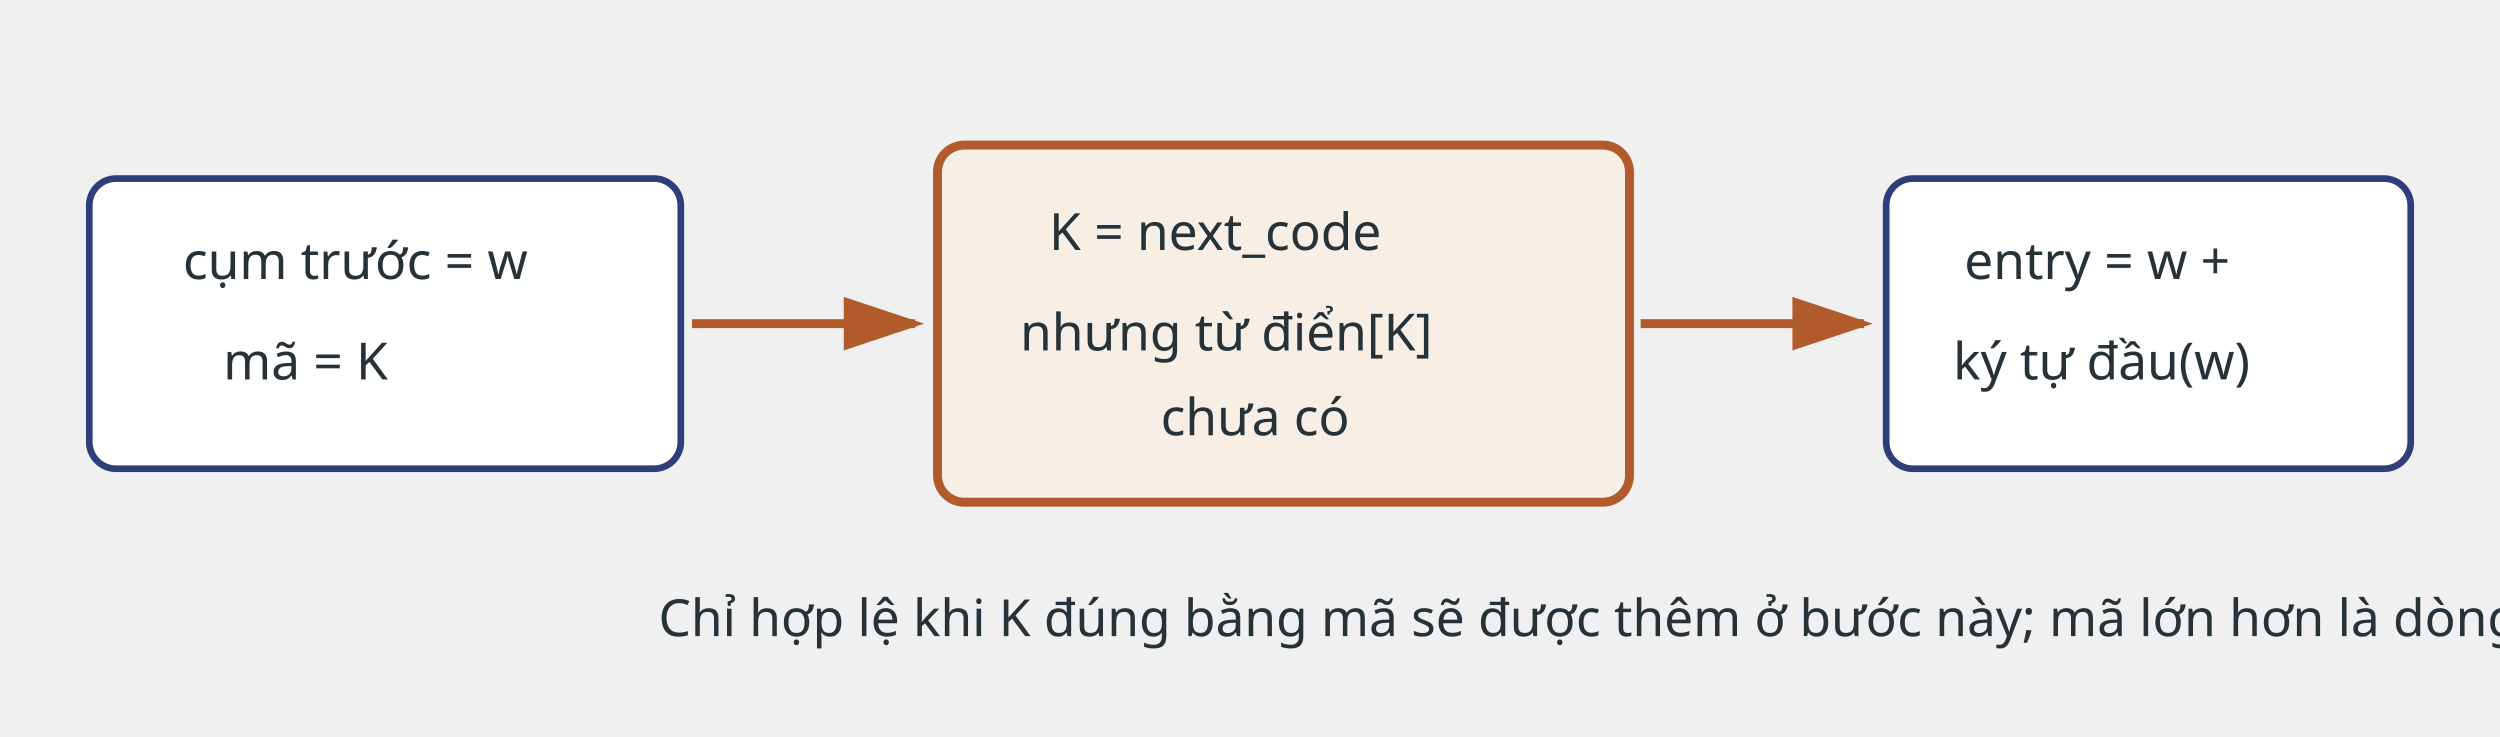
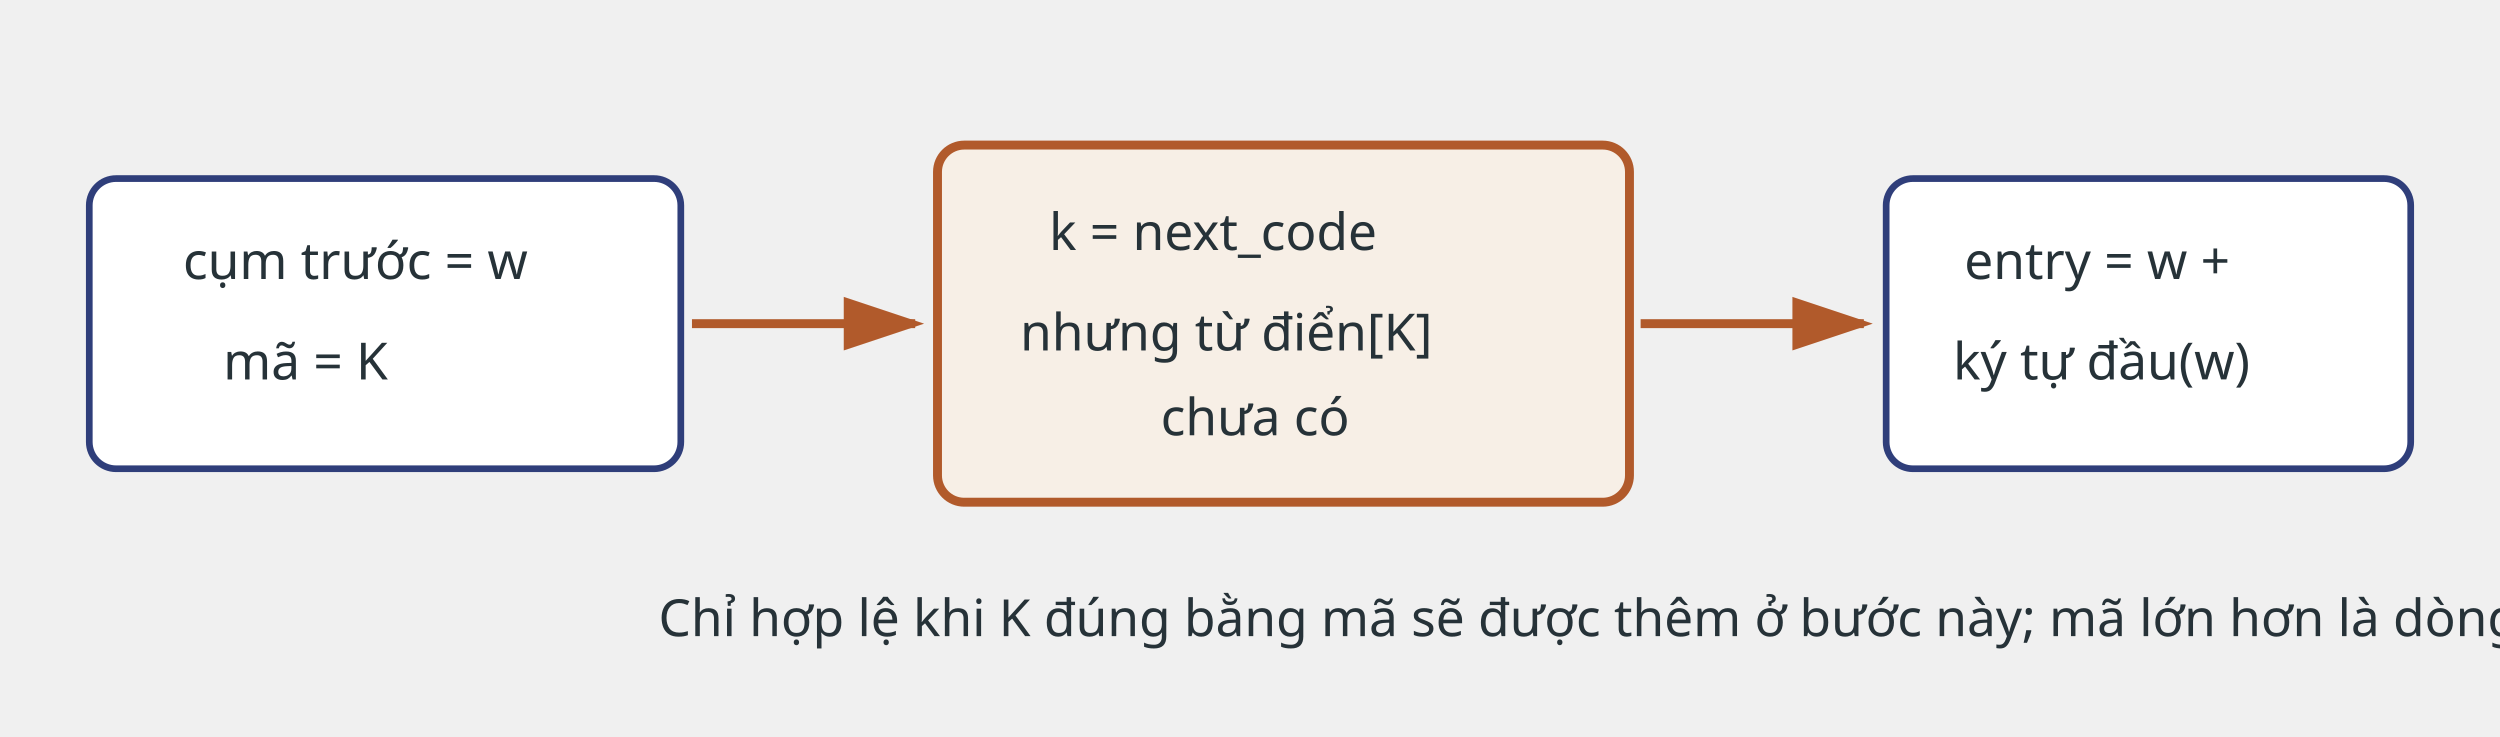
<svg xmlns="http://www.w3.org/2000/svg" width="1120" height="330" viewBox="0 0 1120 330" role="img" aria-label="Trường hợp LZW nhận next_code chưa có và khôi phục cụm trước nối ký tự đầu của cụm trước" aria-labelledby="t d">
  <defs>
    <marker id="a" markerWidth="10" markerHeight="10" refX="8" refY="3" orient="auto">
      <path d="M0 0L9 3L0 6Z" fill="#B15A2B" />
    </marker>
  </defs>
  <style>
    text{font:23px
    sans-serif;fill:#263238}.box{fill:#fff;stroke:#2f3e7a;stroke-width:3}.warn{fill:#f7efe6;stroke:#B15A2B;stroke-width:4}.arr{stroke:#B15A2B;stroke-width:4;marker-end:url(#a)}
  </style>
  <rect class="box" x="40" y="80" width="265" height="130" rx="12" />
  <text x="82" y="125">cụm trước = w</text>
  <text x="100" y="170">mã = K</text>
  <path class="arr" d="M310 145H410" />
  <rect class="warn" x="420" y="65" width="310" height="160" rx="12" />
-   <text x="470" y="112">K = next_code</text>
+   <text x="470" y="112">k = next_code</text>
  <text x="457" y="157">nhưng từ điển[K]</text>
  <text x="520" y="195">chưa có</text>
  <path class="arr" d="M735 145H835" />
  <rect class="box" x="845" y="80" width="235" height="130" rx="12" />
  <text x="880" y="125">entry = w +</text>
  <text x="875" y="170">ký tự đầu(w)</text>
  <text x="295" y="285">Chỉ hợp lệ khi K đúng bằng mã sẽ được thêm ở bước này; mã lớn hơn là dòng lỗi.</text>
</svg>
